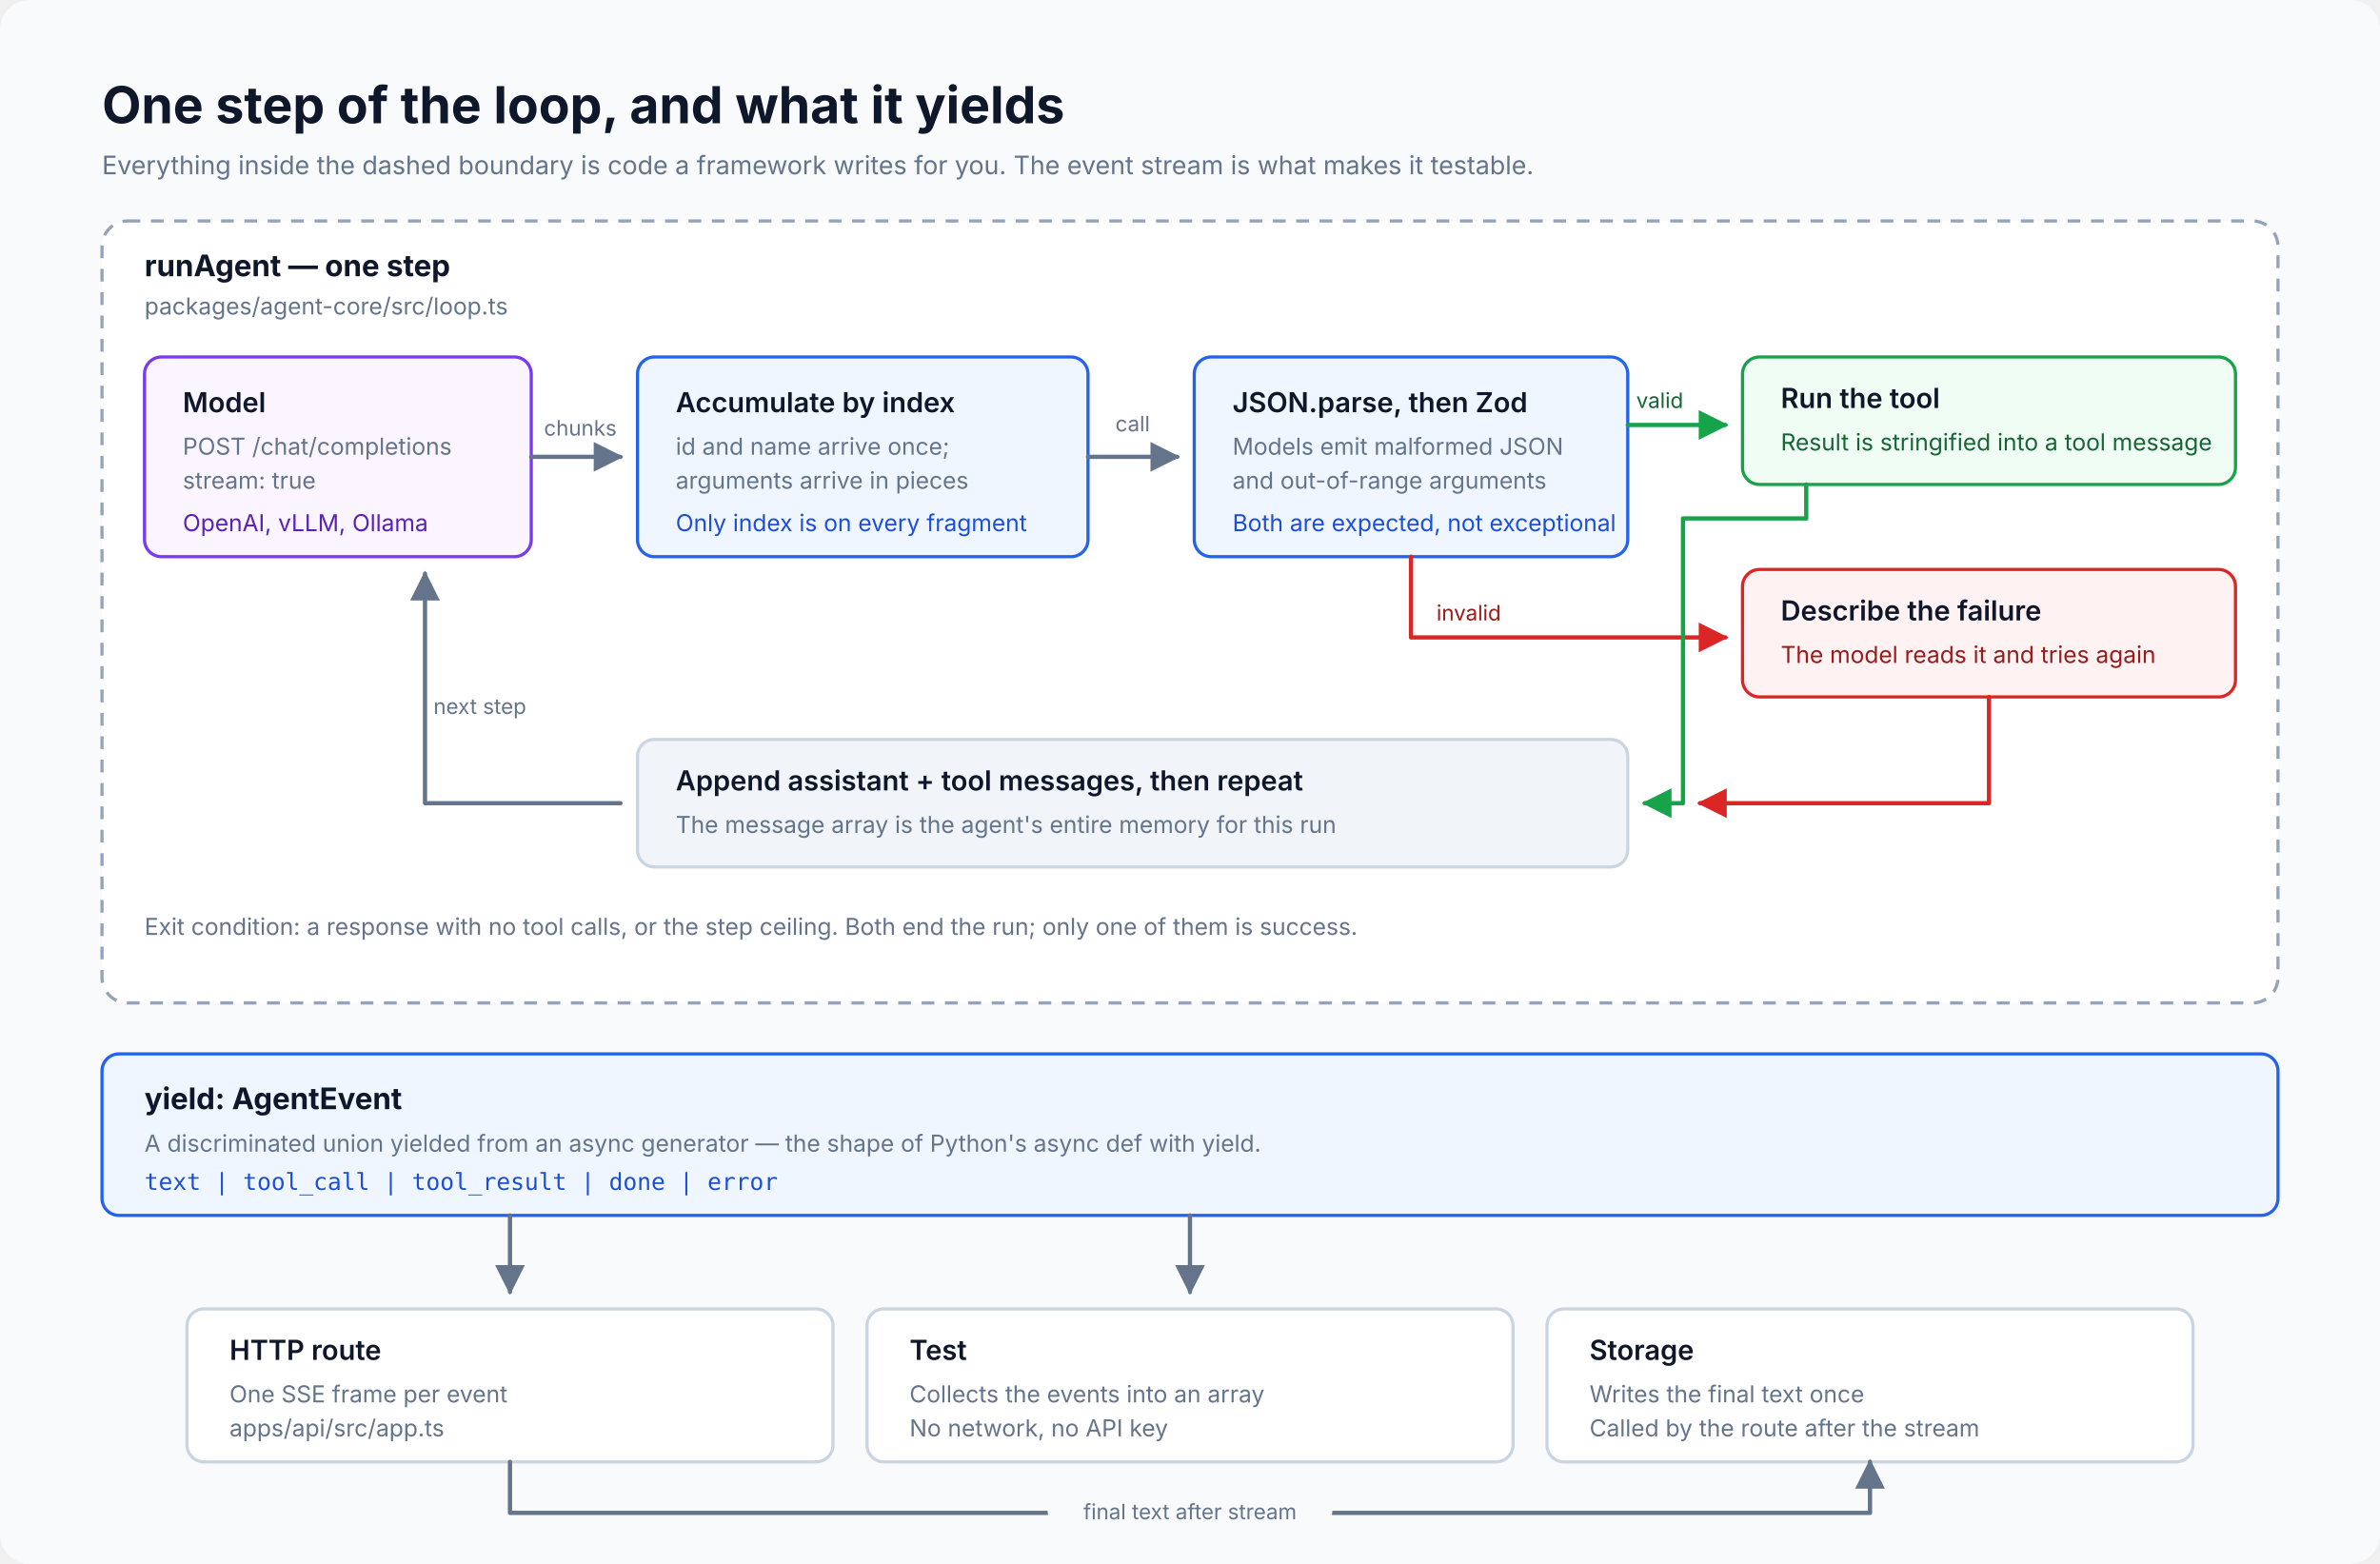
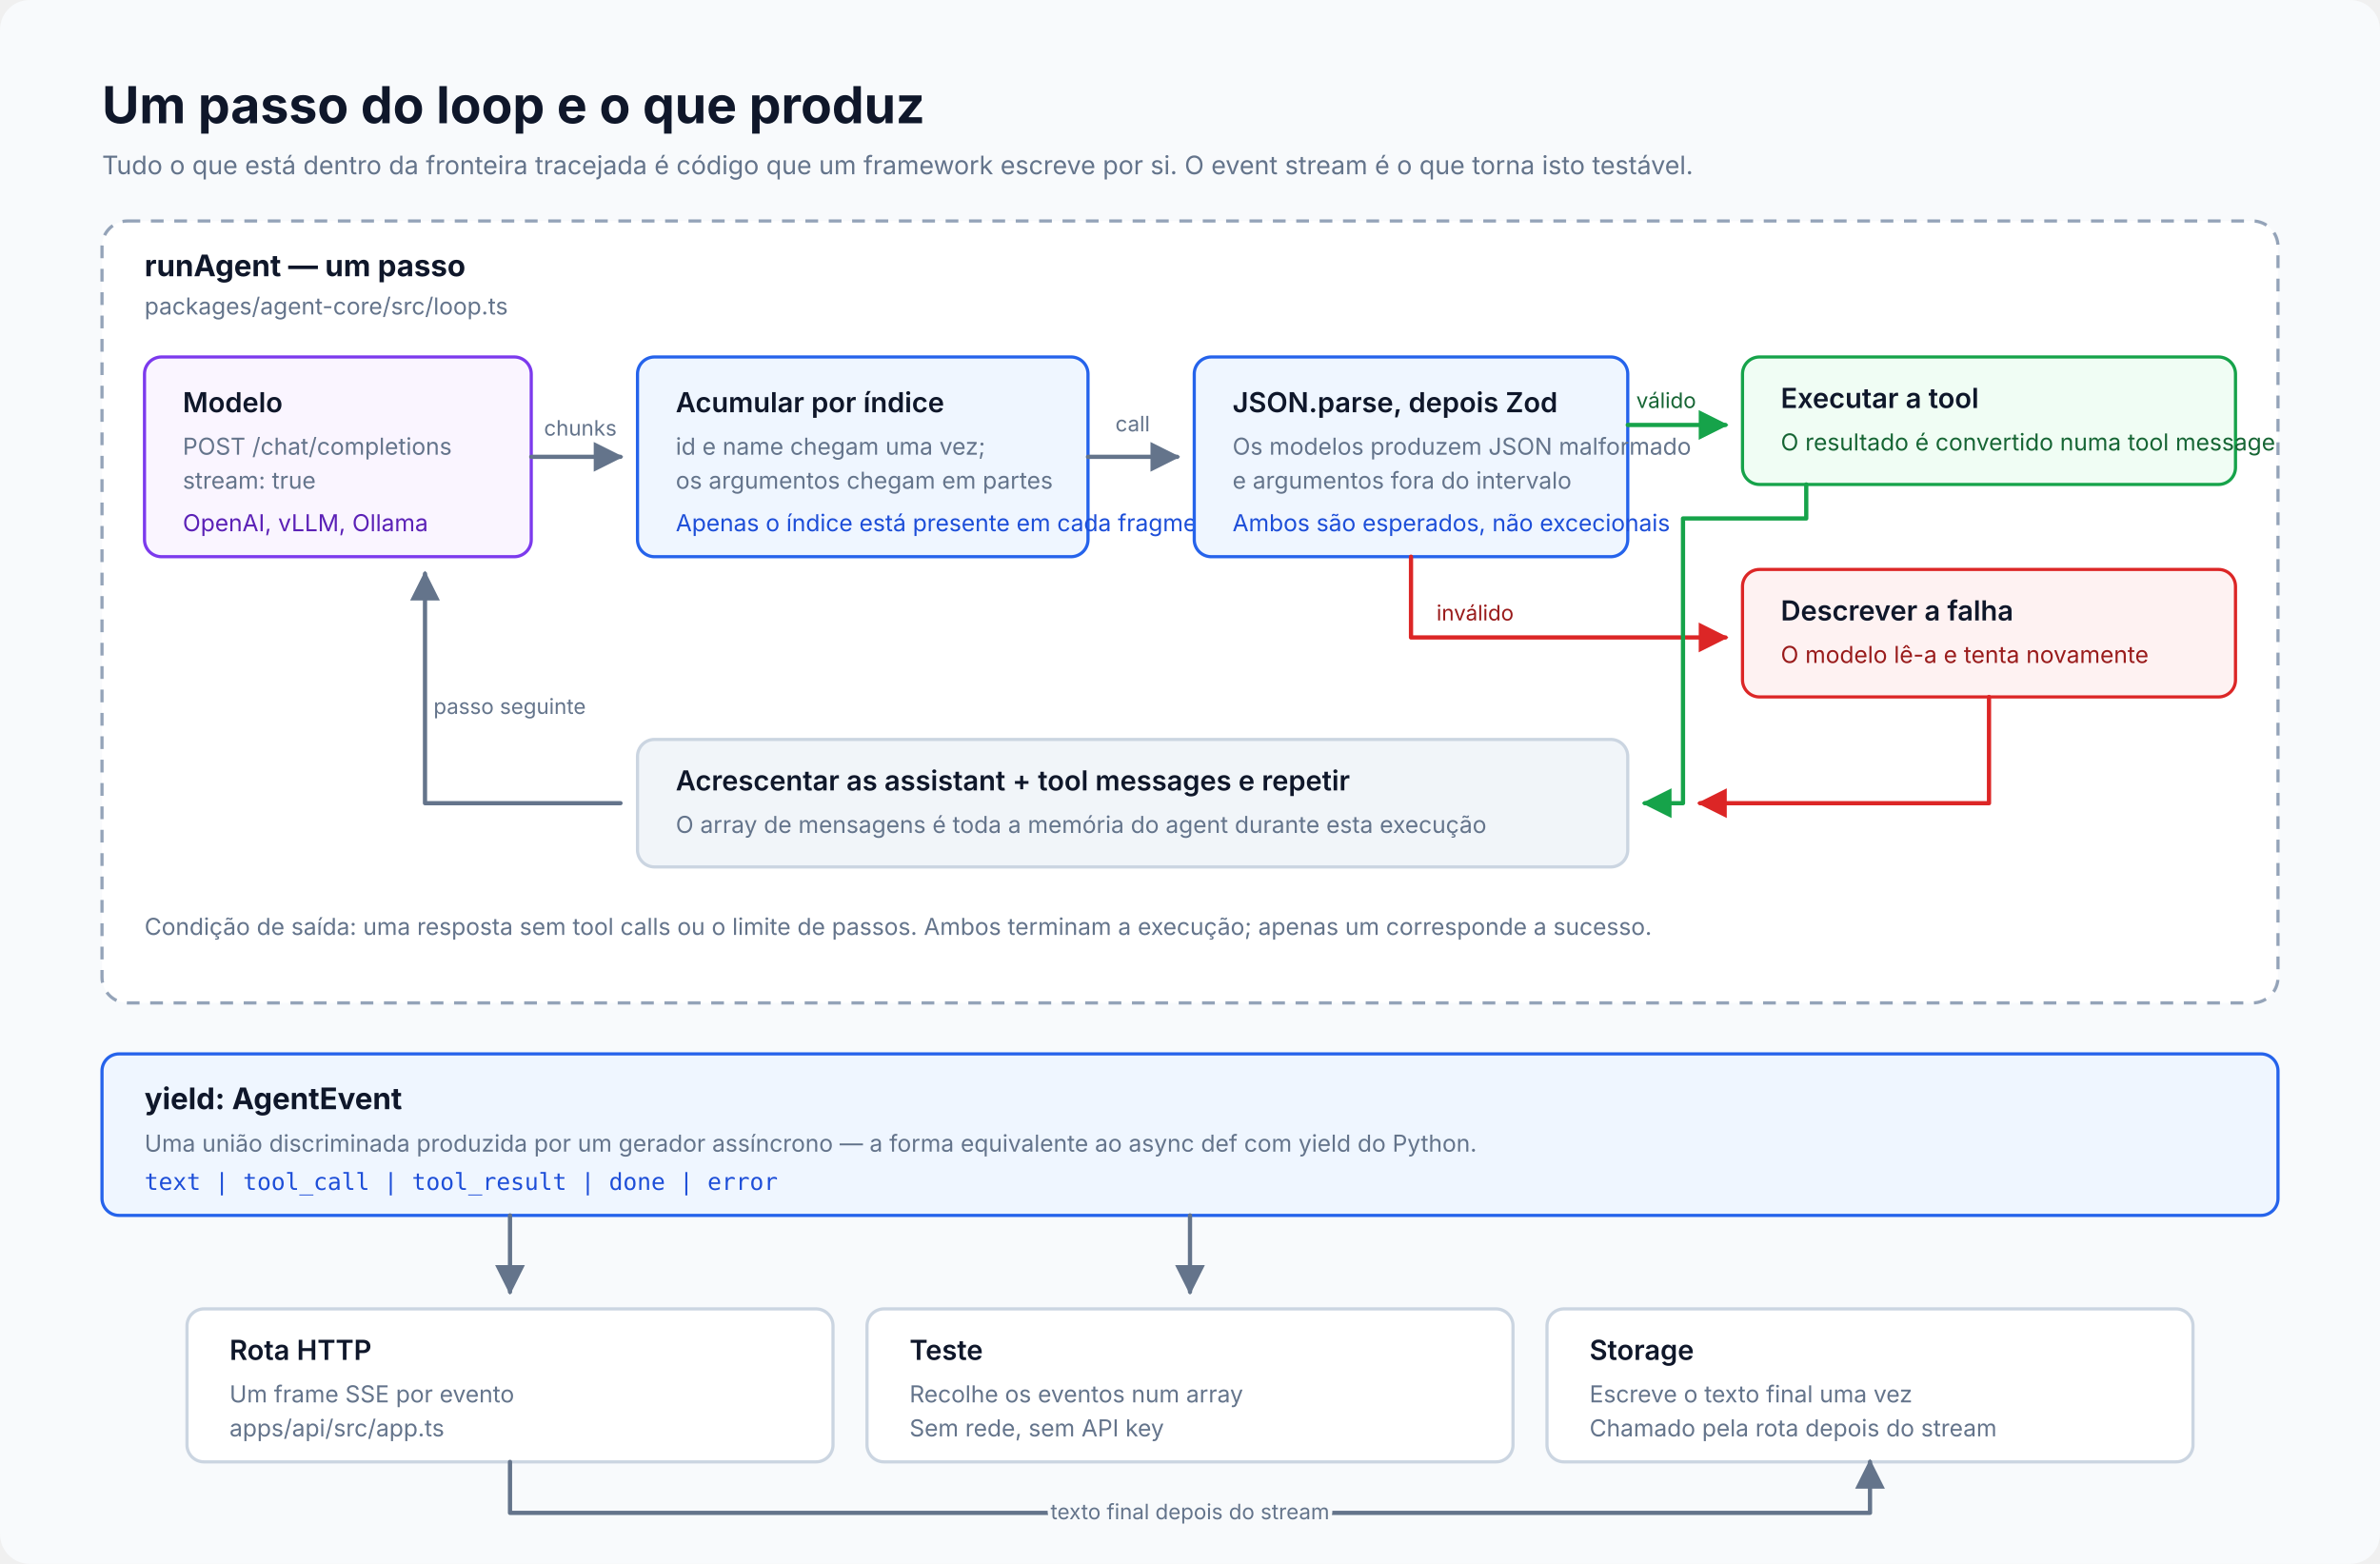
<svg xmlns="http://www.w3.org/2000/svg" viewBox="0 0 1120 736" width="1120" height="736" role="img" preserveAspectRatio="xMidYMid meet" shape-rendering="geometricPrecision" text-rendering="geometricPrecision" font-family="Inter, system-ui, sans-serif" data-visual-system="evidence-plate-v1">
  <style data-visual-system="evidence-plate-v1">
    * { animation: none !important; }
    .anim-box, .bar, .bar-text, .seq-item, .t-box, .flow { opacity: 1 !important; transform: none !important; }
    path, line, polyline { stroke-linecap: round; stroke-linejoin: round; }
  </style>
  <rect x="0" y="0" width="1120" height="736" rx="14" fill="#f8fafc" />
-   <text x="48" y="58" font-size="24" font-weight="700" fill="#0f172a">One step of the loop, and what it yields</text>
-   <text x="48" y="82" font-size="12" fill="#64748b">Everything inside the dashed boundary is code a framework writes for you. The event stream is what makes it testable.</text>
+   <text x="48" y="58" font-size="24" font-weight="700" fill="#0f172a">Um passo do loop e o que produz</text>
+   <text x="48" y="82" font-size="12" fill="#64748b">Tudo o que está dentro da fronteira tracejada é código que um framework escreve por si. O event stream é o que torna isto testável.</text>
  <rect x="48" y="104" width="1024" height="368" rx="12" fill="#ffffff" stroke="#94a3b8" stroke-width="1.5" stroke-dasharray="6 5" />
-   <text x="68" y="130" font-size="14" font-weight="700" fill="#0f172a">runAgent — one step</text>
+   <text x="68" y="130" font-size="14" font-weight="700" fill="#0f172a">runAgent — um passo</text>
  <text x="68" y="148" font-size="11" fill="#64748b">packages/agent-core/src/loop.ts</text>
  <rect x="68" y="168" width="182" height="94" rx="8" fill="#faf5ff" stroke="#7c3aed" stroke-width="1.5" />
-   <text x="86" y="194" font-size="13" font-weight="600" fill="#0f172a">Model</text>
+   <text x="86" y="194" font-size="13" font-weight="600" fill="#0f172a">Modelo</text>
  <text x="86" y="214" font-size="11" fill="#64748b">POST /chat/completions</text>
  <text x="86" y="230" font-size="11" fill="#64748b">stream: true</text>
  <text x="86" y="250" font-size="11" fill="#5b21b6">OpenAI, vLLM, Ollama</text>
  <path d="M 250 215 L 292 215" stroke="#64748b" stroke-width="2" fill="none" marker-end="url(#a)" />
  <text x="256" y="205" font-size="10" fill="#64748b">chunks</text>
  <rect x="300" y="168" width="212" height="94" rx="8" fill="#eff6ff" stroke="#2563eb" stroke-width="1.5" />
-   <text x="318" y="194" font-size="13" font-weight="600" fill="#0f172a">Accumulate by index</text>
-   <text x="318" y="214" font-size="11" fill="#64748b">id and name arrive once;</text>
-   <text x="318" y="230" font-size="11" fill="#64748b">arguments arrive in pieces</text>
-   <text x="318" y="250" font-size="11" fill="#1d4ed8">Only index is on every fragment</text>
+   <text x="318" y="194" font-size="13" font-weight="600" fill="#0f172a">Acumular por índice</text>
+   <text x="318" y="214" font-size="11" fill="#64748b">id e name chegam uma vez;</text>
+   <text x="318" y="230" font-size="11" fill="#64748b">os argumentos chegam em partes</text>
+   <text x="318" y="250" font-size="11" fill="#1d4ed8">Apenas o índice está presente em cada fragmento</text>
  <path d="M 512 215 L 554 215" stroke="#64748b" stroke-width="2" fill="none" marker-end="url(#a)" />
  <text x="533" y="203" text-anchor="middle" font-size="10" fill="#64748b">call</text>
  <rect x="562" y="168" width="204" height="94" rx="8" fill="#eff6ff" stroke="#2563eb" stroke-width="1.5" />
-   <text x="580" y="194" font-size="13" font-weight="600" fill="#0f172a">JSON.parse, then Zod</text>
-   <text x="580" y="214" font-size="11" fill="#64748b">Models emit malformed JSON</text>
-   <text x="580" y="230" font-size="11" fill="#64748b">and out-of-range arguments</text>
-   <text x="580" y="250" font-size="11" fill="#1d4ed8">Both are expected, not exceptional</text>
+   <text x="580" y="194" font-size="13" font-weight="600" fill="#0f172a">JSON.parse, depois Zod</text>
+   <text x="580" y="214" font-size="11" fill="#64748b">Os modelos produzem JSON malformado</text>
+   <text x="580" y="230" font-size="11" fill="#64748b">e argumentos fora do intervalo</text>
+   <text x="580" y="250" font-size="11" fill="#1d4ed8">Ambos são esperados, não excecionais</text>
  <path d="M 766 200 L 812 200" stroke="#16a34a" stroke-width="2" fill="none" marker-end="url(#a-ok)" />
-   <text x="770" y="192" font-size="10" fill="#166534">valid</text>
+   <text x="770" y="192" font-size="10" fill="#166534">válido</text>
  <rect x="820" y="168" width="232" height="60" rx="8" fill="#f0fdf4" stroke="#16a34a" stroke-width="1.5" />
-   <text x="838" y="192" font-size="13" font-weight="600" fill="#0f172a">Run the tool</text>
-   <text x="838" y="212" font-size="11" fill="#166534">Result is stringified into a tool message</text>
+   <text x="838" y="192" font-size="13" font-weight="600" fill="#0f172a">Executar a tool</text>
+   <text x="838" y="212" font-size="11" fill="#166534">O resultado é convertido numa tool message</text>
  <path d="M 664 262 L 664 300 L 812 300" stroke="#dc2626" stroke-width="2" fill="none" marker-end="url(#a-bad)" />
-   <text x="676" y="292" font-size="10" fill="#991b1b">invalid</text>
+   <text x="676" y="292" font-size="10" fill="#991b1b">inválido</text>
  <rect x="820" y="268" width="232" height="60" rx="8" fill="#fef2f2" stroke="#dc2626" stroke-width="1.5" />
-   <text x="838" y="292" font-size="13" font-weight="600" fill="#0f172a">Describe the failure</text>
-   <text x="838" y="312" font-size="11" fill="#991b1b">The model reads it and tries again</text>
+   <text x="838" y="292" font-size="13" font-weight="600" fill="#0f172a">Descrever a falha</text>
+   <text x="838" y="312" font-size="11" fill="#991b1b">O modelo lê-a e tenta novamente</text>
  <rect x="300" y="348" width="466" height="60" rx="8" fill="#f1f5f9" stroke="#cbd5e1" stroke-width="1.5" />
-   <text x="318" y="372" font-size="13" font-weight="600" fill="#0f172a">Append assistant + tool messages, then repeat</text>
-   <text x="318" y="392" font-size="11" fill="#64748b">The message array is the agent's entire memory for this run</text>
+   <text x="318" y="372" font-size="13" font-weight="600" fill="#0f172a">Acrescentar as assistant + tool messages e repetir</text>
+   <text x="318" y="392" font-size="11" fill="#64748b">O array de mensagens é toda a memória do agent durante esta execução</text>
  <path d="M 850 228 L 850 244 L 792 244 L 792 378 L 774 378" stroke="#16a34a" stroke-width="2" fill="none" marker-end="url(#a-ok)" />
  <path d="M 936 328 L 936 378 L 800 378" stroke="#dc2626" stroke-width="2" fill="none" marker-end="url(#a-bad)" />
  <path d="M 292 378 L 200 378 L 200 270" stroke="#64748b" stroke-width="2" fill="none" marker-end="url(#a)" />
-   <text x="204" y="336" font-size="10" fill="#64748b">next step</text>
-   <text x="68" y="440" font-size="11" fill="#64748b">Exit condition: a response with no tool calls, or the step ceiling. Both end the run; only one of them is success.</text>
+   <text x="204" y="336" font-size="10" fill="#64748b">passo seguinte</text>
+   <text x="68" y="440" font-size="11" fill="#64748b">Condição de saída: uma resposta sem tool calls ou o limite de passos. Ambos terminam a execução; apenas um corresponde a sucesso.</text>
  <rect x="48" y="496" width="1024" height="76" rx="8" fill="#eff6ff" stroke="#2563eb" stroke-width="1.5" />
  <text x="68" y="522" font-size="14" font-weight="700" fill="#0f172a">yield: AgentEvent</text>
-   <text x="68" y="542" font-size="11" fill="#64748b">A discriminated union yielded from an async generator — the shape of Python's async def with yield.</text>
+   <text x="68" y="542" font-size="11" fill="#64748b">Uma união discriminada produzida por um gerador assíncrono — a forma equivalente ao async def com yield do Python.</text>
  <text x="68" y="560" font-size="11" font-family="SFMono-Regular, Consolas, monospace" fill="#1d4ed8">text | tool_call | tool_result | done | error</text>
  <path d="M 240 572 L 240 608" stroke="#64748b" stroke-width="2" fill="none" marker-end="url(#a)" />
  <path d="M 560 572 L 560 608" stroke="#64748b" stroke-width="2" fill="none" marker-end="url(#a)" />
  <rect x="88" y="616" width="304" height="72" rx="8" fill="#ffffff" stroke="#cbd5e1" stroke-width="1.5" />
-   <text x="108" y="640" font-size="13" font-weight="600" fill="#0f172a">HTTP route</text>
-   <text x="108" y="660" font-size="11" fill="#64748b">One SSE frame per event</text>
+   <text x="108" y="640" font-size="13" font-weight="600" fill="#0f172a">Rota HTTP</text>
+   <text x="108" y="660" font-size="11" fill="#64748b">Um frame SSE por evento</text>
  <text x="108" y="676" font-size="11" fill="#64748b">apps/api/src/app.ts</text>
  <rect x="408" y="616" width="304" height="72" rx="8" fill="#ffffff" stroke="#cbd5e1" stroke-width="1.5" />
-   <text x="428" y="640" font-size="13" font-weight="600" fill="#0f172a">Test</text>
-   <text x="428" y="660" font-size="11" fill="#64748b">Collects the events into an array</text>
-   <text x="428" y="676" font-size="11" fill="#64748b">No network, no API key</text>
+   <text x="428" y="640" font-size="13" font-weight="600" fill="#0f172a">Teste</text>
+   <text x="428" y="660" font-size="11" fill="#64748b">Recolhe os eventos num array</text>
+   <text x="428" y="676" font-size="11" fill="#64748b">Sem rede, sem API key</text>
  <rect x="728" y="616" width="304" height="72" rx="8" fill="#ffffff" stroke="#cbd5e1" stroke-width="1.5" />
  <text x="748" y="640" font-size="13" font-weight="600" fill="#0f172a">Storage</text>
-   <text x="748" y="660" font-size="11" fill="#64748b">Writes the final text once</text>
-   <text x="748" y="676" font-size="11" fill="#64748b">Called by the route after the stream</text>
+   <text x="748" y="660" font-size="11" fill="#64748b">Escreve o texto final uma vez</text>
+   <text x="748" y="676" font-size="11" fill="#64748b">Chamado pela rota depois do stream</text>
  <path d="M 240 688 L 240 712 L 880 712 L 880 688" stroke="#64748b" stroke-width="2" fill="none" marker-end="url(#a)" />
  <rect x="493" y="702" width="134" height="18" rx="9" fill="#f8fafc" />
-   <text x="560" y="715" text-anchor="middle" font-size="10" fill="#64748b">final text after stream</text>
+   <text x="560" y="715" text-anchor="middle" font-size="10" fill="#64748b">texto final depois do stream</text>
  <defs>
    <marker id="a" viewBox="0 0 10 10" refX="9" refY="5" markerWidth="7" markerHeight="7" orient="auto-start-reverse">
      <path d="M 0 0 L 10 5 L 0 10 z" fill="#64748b" />
    </marker>
    <marker id="a-ok" viewBox="0 0 10 10" refX="9" refY="5" markerWidth="7" markerHeight="7" orient="auto-start-reverse">
      <path d="M 0 0 L 10 5 L 0 10 z" fill="#16a34a" />
    </marker>
    <marker id="a-bad" viewBox="0 0 10 10" refX="9" refY="5" markerWidth="7" markerHeight="7" orient="auto-start-reverse">
      <path d="M 0 0 L 10 5 L 0 10 z" fill="#dc2626" />
    </marker>
  </defs>
</svg>
